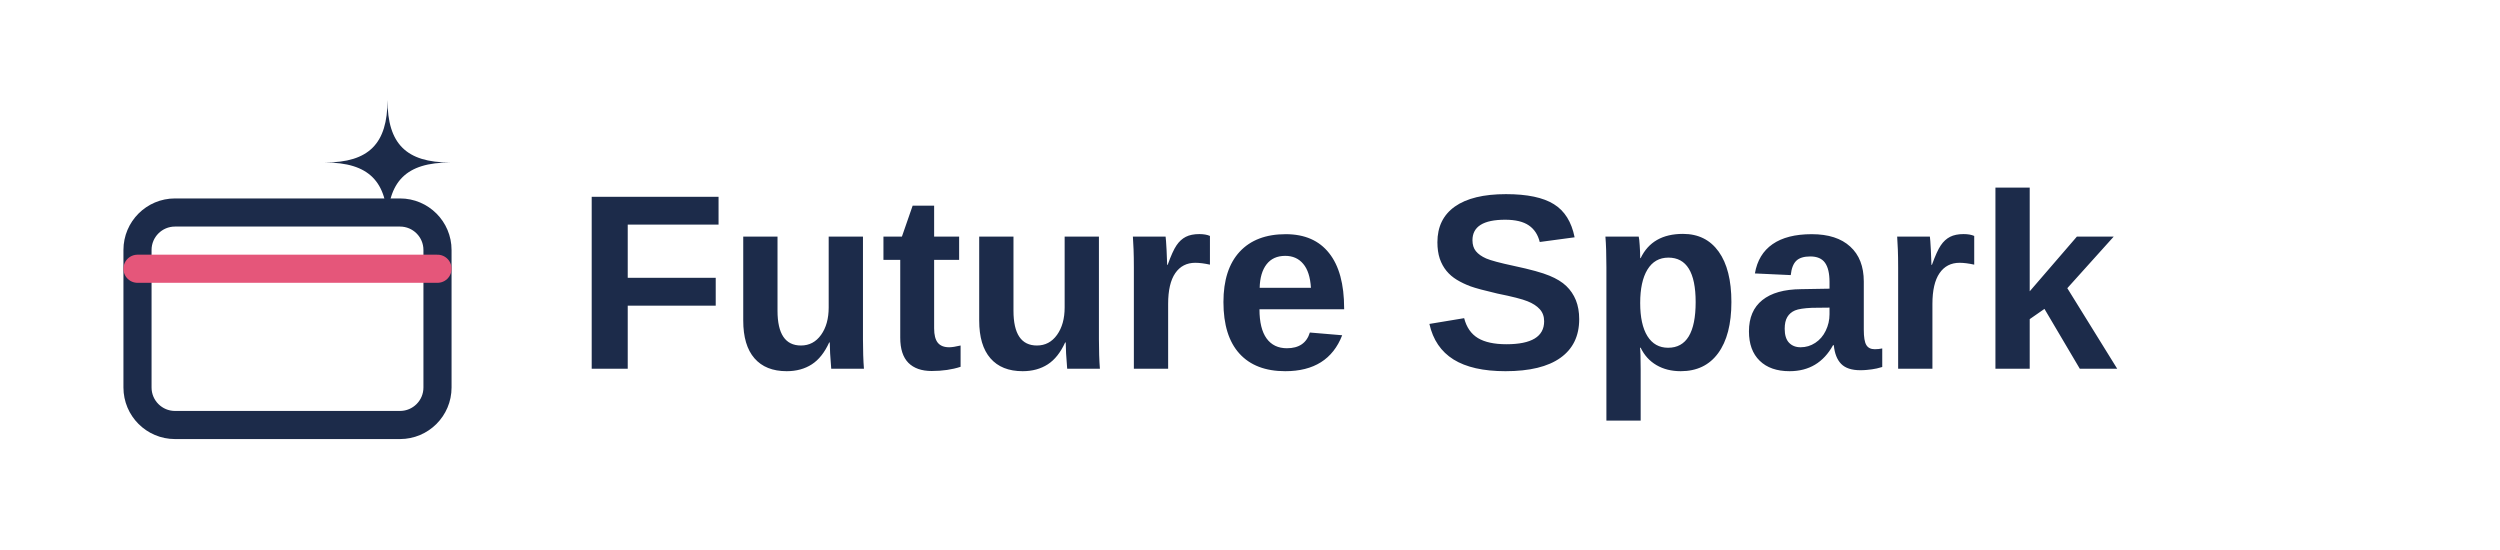
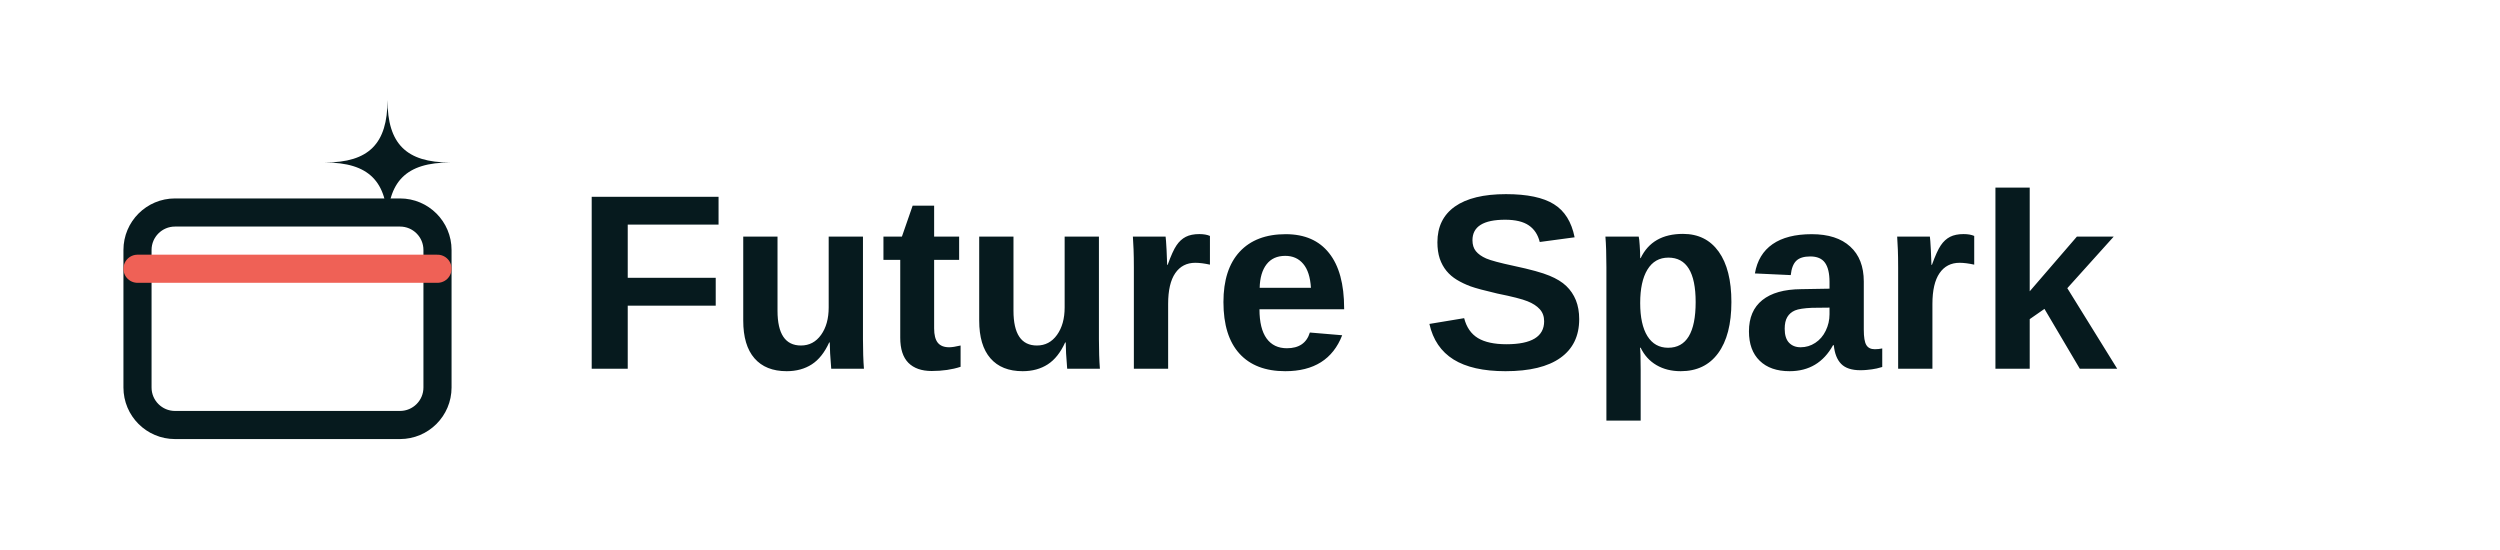
<svg xmlns="http://www.w3.org/2000/svg" viewBox="0 0 400 88" width="400" height="88">
  <g transform="translate(14 12)">
-     <path d="M14 22 H50 a6 6 0 0 1 6 6 V50 a6 6 0 0 1 -6 6 H14 a6 6 0 0 1 -6 -6 V28 a6 6 0 0 1 6 -6 Z" fill="none" stroke="#1c2b4a" stroke-width="4.5" stroke-linejoin="round" />
-     <path d="M8 31 H56" fill="none" stroke="#e5567a" stroke-width="4.5" stroke-linecap="round" />
-     <path d="M48 4 C48 11 51 14 58 14 C51 14 48 17 48 24 C48 17 45 14 38 14 C45 14 48 11 48 4 Z" fill="#1c2b4a" />
+     <path d="M14 22 H50 a6 6 0 0 1 6 6 V50 a6 6 0 0 1 -6 6 H14 a6 6 0 0 1 -6 -6 V28 a6 6 0 0 1 6 -6 Z" fill="none" stroke="#061a1e" stroke-width="4.5" stroke-linejoin="round" />
+     <path d="M8 31 H56" fill="none" stroke="#ef6156" stroke-width="4.5" stroke-linecap="round" />
+     <path d="M48 4 C48 11 51 14 58 14 C51 14 48 17 48 24 C48 17 45 14 38 14 C45 14 48 11 48 4 Z" fill="#061a1e" />
  </g>
-   <text x="92" y="59" fill="#1c2b4a" font-family="Montserrat, Arial, Helvetica, sans-serif" font-weight="700" font-size="40">Future Spark</text>
+   <text x="92" y="59" fill="#061a1e" font-family="Montserrat, Arial, Helvetica, sans-serif" font-weight="700" font-size="40">Future Spark</text>
</svg>
